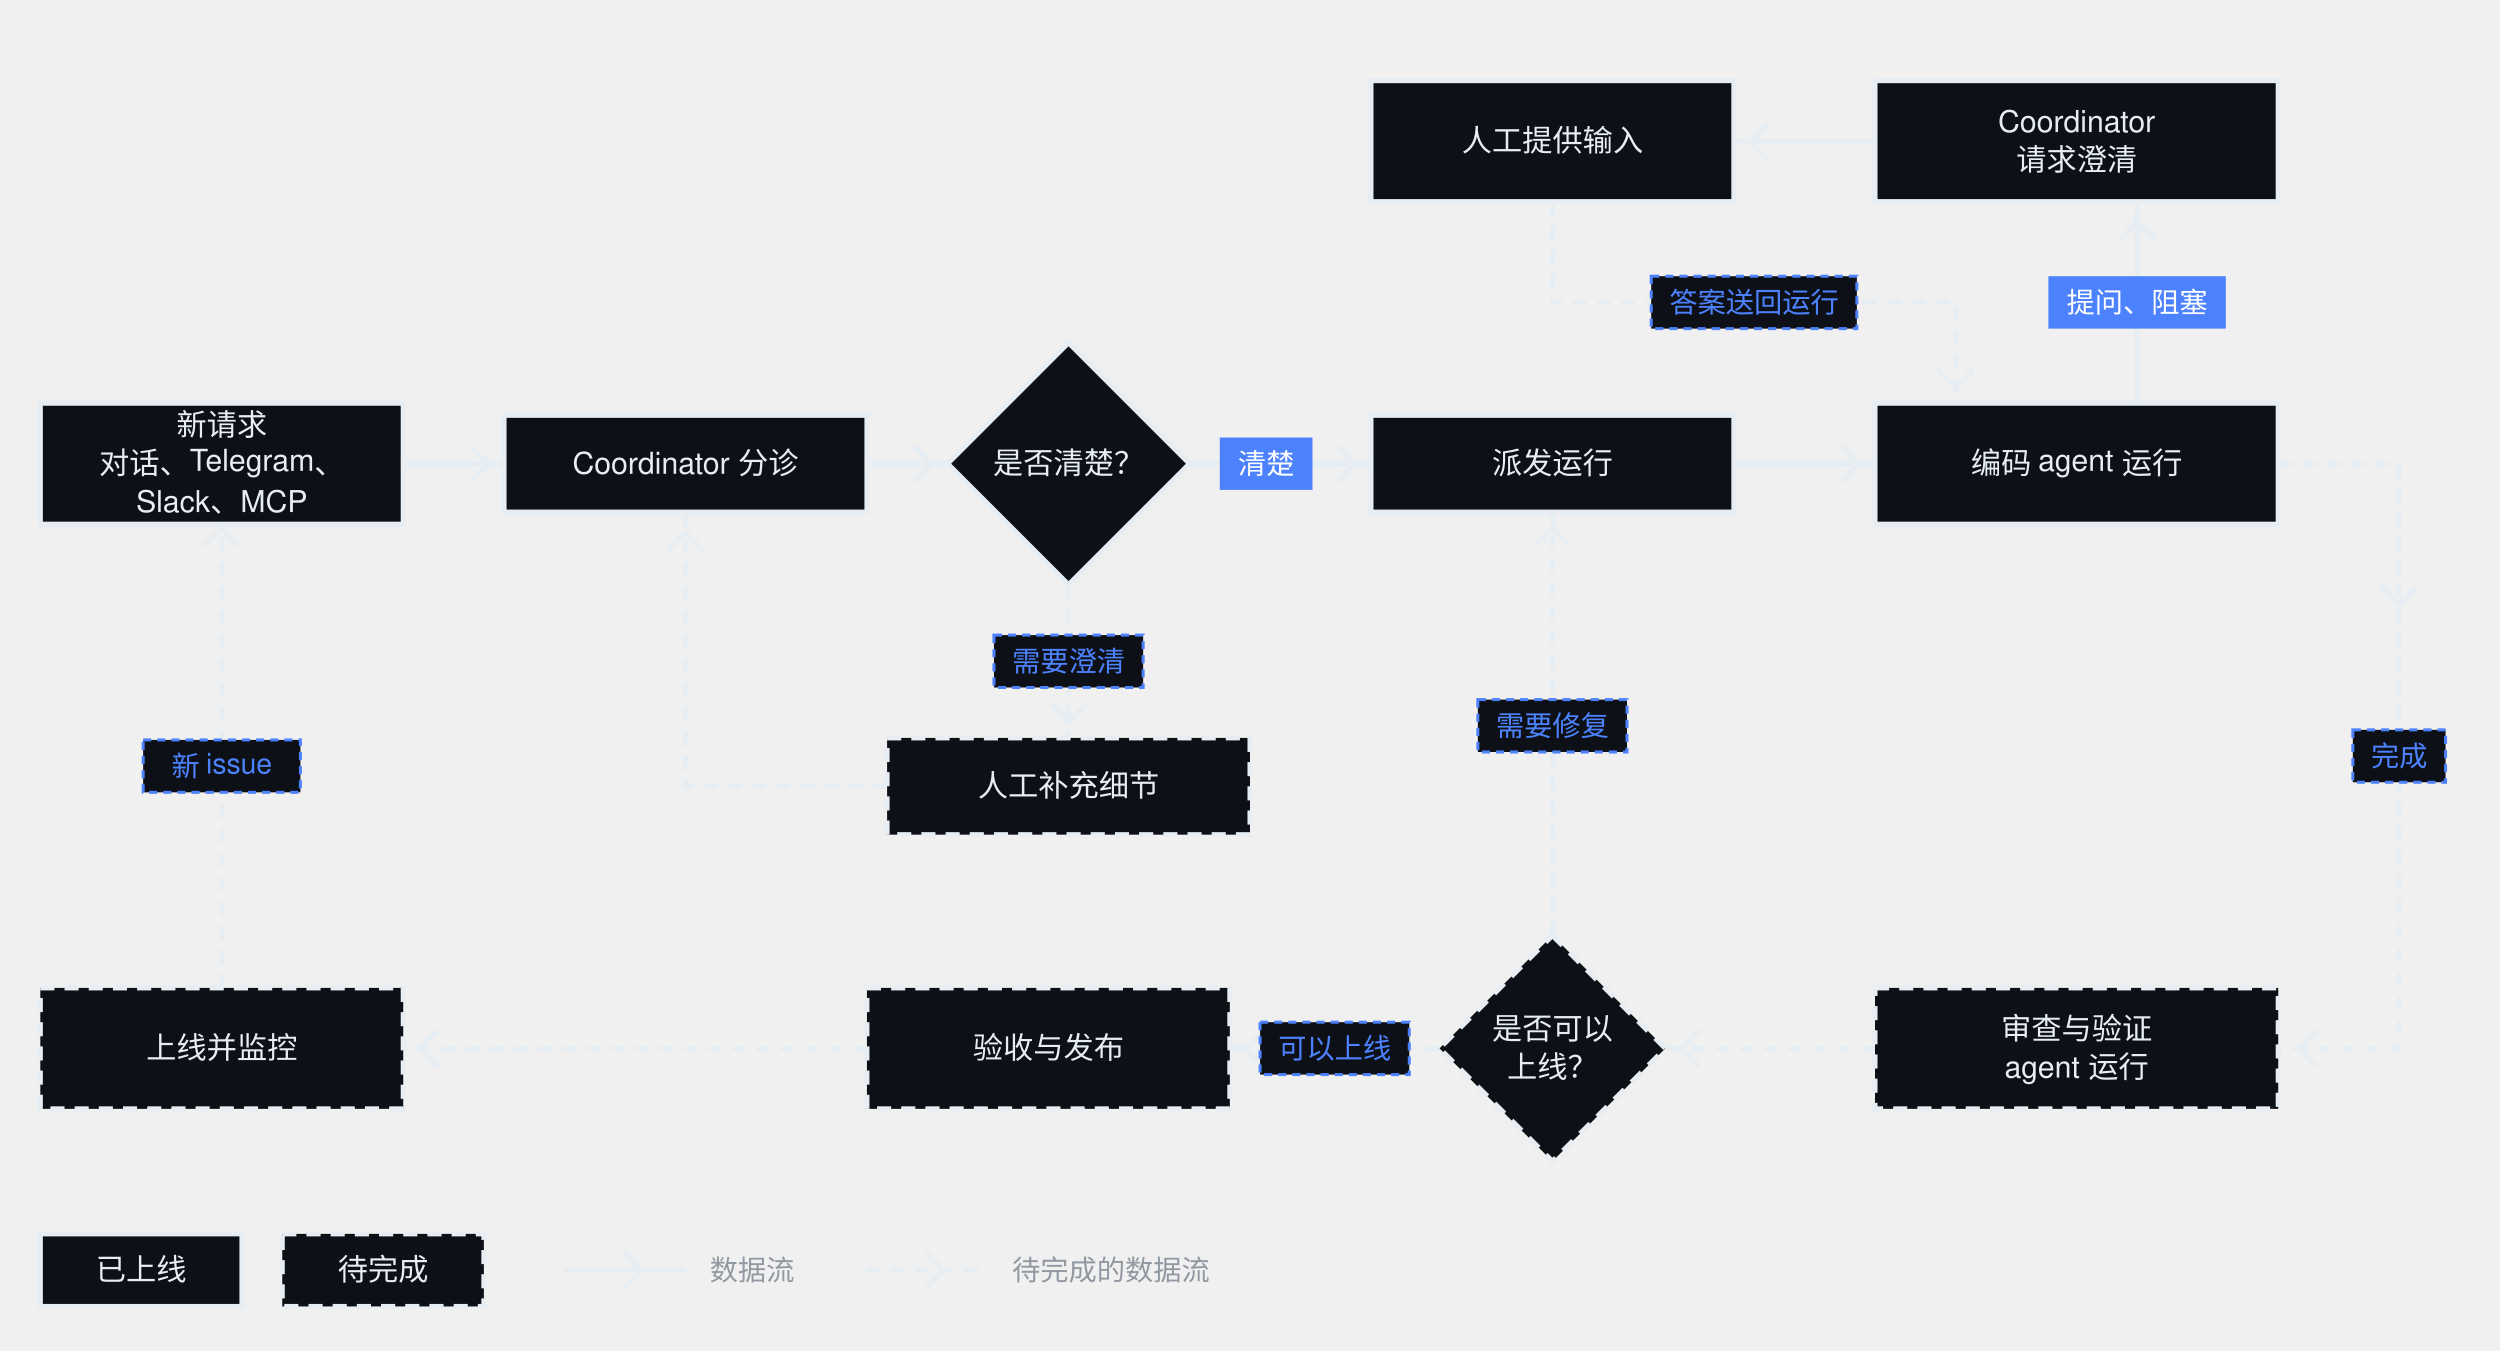
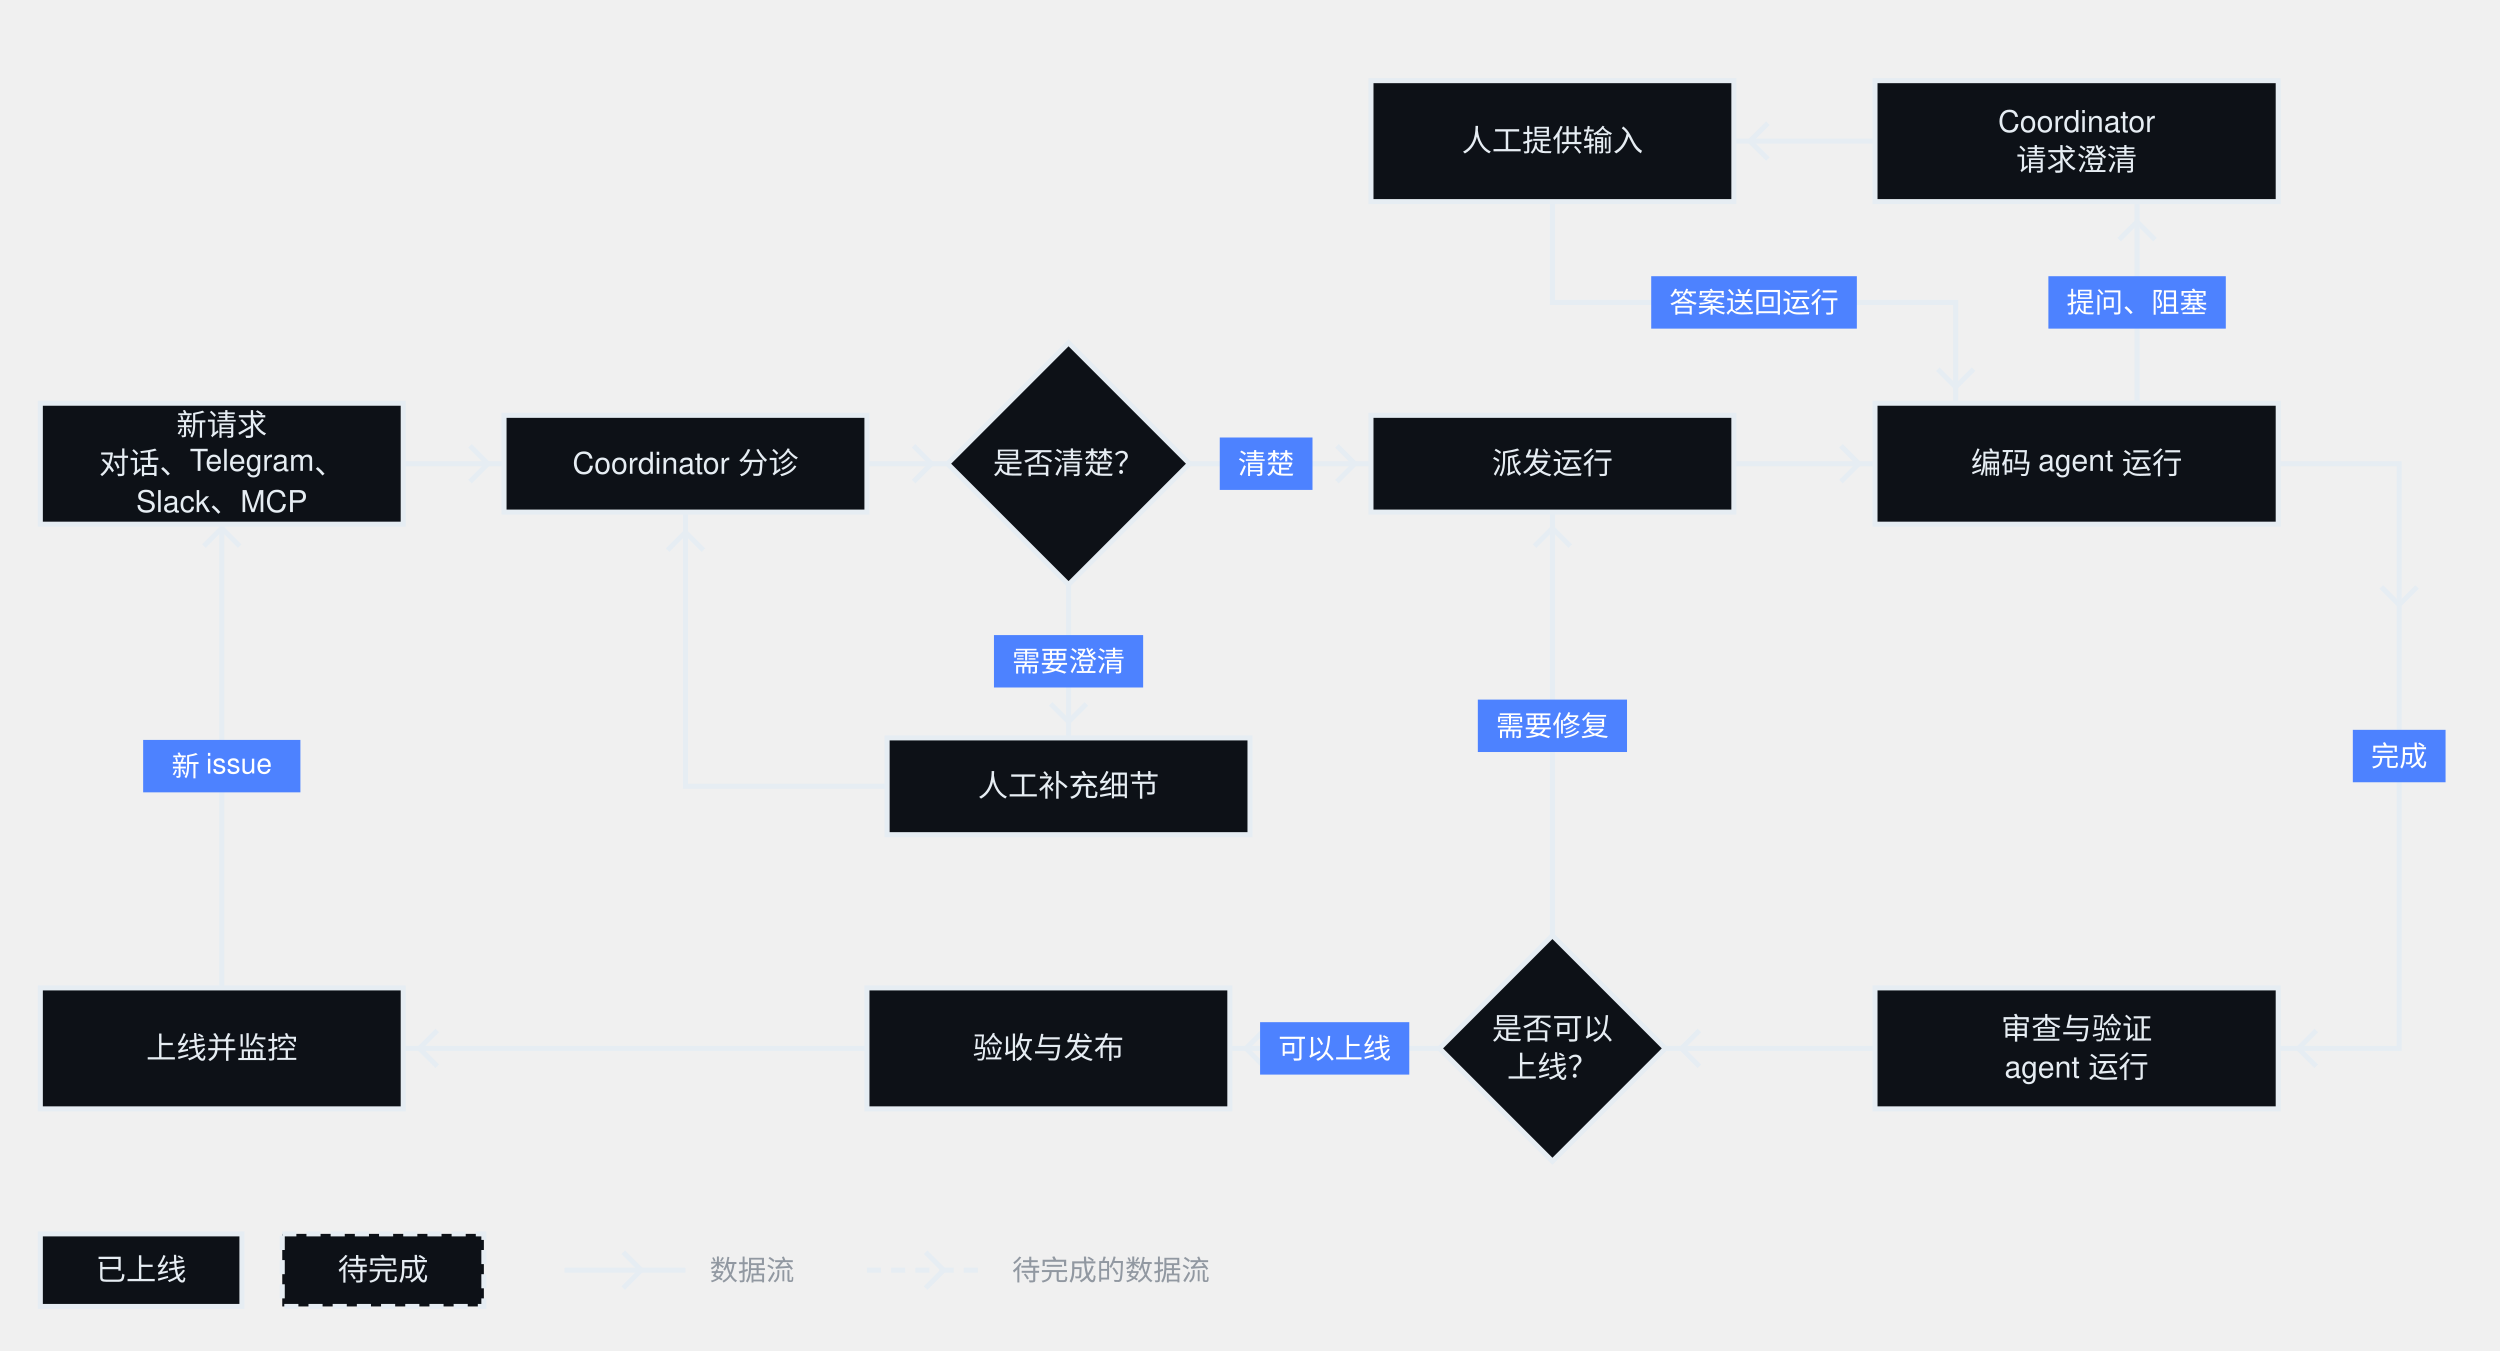
<svg xmlns="http://www.w3.org/2000/svg" width="1240" height="670" viewBox="0 0 1240 670" font-family="-apple-system, BlinkMacSystemFont, &quot;Segoe UI&quot;, Helvetica, Arial, &quot;PingFang SC&quot;, &quot;Noto Sans CJK SC&quot;, &quot;Microsoft YaHei&quot;, sans-serif" role="img" aria-label="任务在 Mikka 中的流转">
  <path d="M200 230 L250 230" fill="none" stroke="#e6edf3" stroke-width="2.5" />
  <path d="M234 222 L242 230 L234 238" fill="none" stroke="#e6edf3" stroke-width="2.5" stroke-linecap="square" stroke-linejoin="miter" />
  <path d="M430 230 L470 230" fill="none" stroke="#e6edf3" stroke-width="2.5" />
  <path d="M454 222 L462 230 L454 238" fill="none" stroke="#e6edf3" stroke-width="2.5" stroke-linecap="square" stroke-linejoin="miter" />
  <path d="M590 230 L680 230" fill="none" stroke="#e6edf3" stroke-width="2.5" />
  <path d="M664 222 L672 230 L664 238" fill="none" stroke="#e6edf3" stroke-width="2.5" stroke-linecap="square" stroke-linejoin="miter" />
  <rect x="605" y="217" width="46" height="26" fill="#4d82ff" />
  <text x="628" y="235" text-anchor="middle" font-size="14" fill="#ffffff">清楚</text>
  <path d="M860 230 L930 230" fill="none" stroke="#e6edf3" stroke-width="2.5" />
  <path d="M914 222 L922 230 L914 238" fill="none" stroke="#e6edf3" stroke-width="2.5" stroke-linecap="square" stroke-linejoin="miter" />
-   <path d="M530 290 L530 366" fill="none" stroke="#e6edf3" stroke-width="2.5" stroke-dasharray="7 5" />
+   <path d="M530 290 L530 366" fill="none" stroke="#e6edf3" stroke-width="2.5" />
  <path d="M522 350 L530 358 L538 350" fill="none" stroke="#e6edf3" stroke-width="2.5" stroke-linecap="square" stroke-linejoin="miter" />
-   <rect x="493" y="315" width="74" height="26" fill="#0d1117" stroke="#4d82ff" stroke-width="1.5" stroke-dasharray="4 3" />
-   <text x="530" y="333" text-anchor="middle" font-size="14" fill="#4d82ff">需要澄清</text>
-   <path d="M440 390 L340 390 L340 254" fill="none" stroke="#e6edf3" stroke-width="2.5" stroke-dasharray="7 5" />
+   <rect x="493" y="315" width="74" height="26" fill="#4d82ff" />
+   <text x="530" y="333" text-anchor="middle" font-size="14" fill="#ffffff">需要澄清</text>
+   <path d="M440 390 L340 390 L340 254" fill="none" stroke="#e6edf3" stroke-width="2.5" />
  <path d="M332 272 L340 264 L348 272" fill="none" stroke="#e6edf3" stroke-width="2.5" stroke-linecap="square" stroke-linejoin="miter" />
  <path d="M1060 200 L1060 100" fill="none" stroke="#e6edf3" stroke-width="2.5" />
  <path d="M1052 118 L1060 110 L1068 118" fill="none" stroke="#e6edf3" stroke-width="2.5" stroke-linecap="square" stroke-linejoin="miter" />
  <rect x="1016" y="137" width="88" height="26" fill="#4d82ff" />
  <text x="1060" y="155" text-anchor="middle" font-size="14" fill="#ffffff">提问、阻塞</text>
  <path d="M930 70 L860 70" fill="none" stroke="#e6edf3" stroke-width="2.5" />
  <path d="M876 62 L868 70 L876 78" fill="none" stroke="#e6edf3" stroke-width="2.5" stroke-linecap="square" stroke-linejoin="miter" />
-   <path d="M770 100 L770 150 L970 150 L970 200" fill="none" stroke="#e6edf3" stroke-width="2.5" stroke-dasharray="7 5" />
+   <path d="M770 100 L770 150 L970 150 L970 200" fill="none" stroke="#e6edf3" stroke-width="2.5" />
  <path d="M962 184 L970 192 L978 184" fill="none" stroke="#e6edf3" stroke-width="2.5" stroke-linecap="square" stroke-linejoin="miter" />
-   <rect x="819" y="137" width="102" height="26" fill="#0d1117" stroke="#4d82ff" stroke-width="1.5" stroke-dasharray="4 3" />
-   <text x="870" y="155" text-anchor="middle" font-size="14" fill="#4d82ff">答案送回运行</text>
-   <path d="M1130 230 L1190 230 L1190 520 L1130 520" fill="none" stroke="#e6edf3" stroke-width="2.5" stroke-dasharray="7 5" />
+   <rect x="819" y="137" width="102" height="26" fill="#4d82ff" />
+   <text x="870" y="155" text-anchor="middle" font-size="14" fill="#ffffff">答案送回运行</text>
+   <path d="M1130 230 L1190 230 L1190 520 L1130 520" fill="none" stroke="#e6edf3" stroke-width="2.5" />
  <path d="M1182 292 L1190 300 L1198 292" fill="none" stroke="#e6edf3" stroke-width="2.5" stroke-linecap="square" stroke-linejoin="miter" />
  <path d="M1148 512 L1140 520 L1148 528" fill="none" stroke="#e6edf3" stroke-width="2.5" stroke-linecap="square" stroke-linejoin="miter" />
-   <rect x="1167" y="362" width="46" height="26" fill="#0d1117" stroke="#4d82ff" stroke-width="1.5" stroke-dasharray="4 3" />
-   <text x="1190" y="380" text-anchor="middle" font-size="14" fill="#4d82ff">完成</text>
-   <path d="M930 520 L826 520" fill="none" stroke="#e6edf3" stroke-width="2.5" stroke-dasharray="7 5" />
+   <rect x="1167" y="362" width="46" height="26" fill="#4d82ff" />
+   <text x="1190" y="380" text-anchor="middle" font-size="14" fill="#ffffff">完成</text>
+   <path d="M930 520 L826 520" fill="none" stroke="#e6edf3" stroke-width="2.5" />
  <path d="M842 512 L834 520 L842 528" fill="none" stroke="#e6edf3" stroke-width="2.5" stroke-linecap="square" stroke-linejoin="miter" />
-   <path d="M770 464 L770 254" fill="none" stroke="#e6edf3" stroke-width="2.5" stroke-dasharray="7 5" />
+   <path d="M770 464 L770 254" fill="none" stroke="#e6edf3" stroke-width="2.5" />
  <path d="M762 270 L770 262 L778 270" fill="none" stroke="#e6edf3" stroke-width="2.5" stroke-linecap="square" stroke-linejoin="miter" />
-   <rect x="733" y="347" width="74" height="26" fill="#0d1117" stroke="#4d82ff" stroke-width="1.5" stroke-dasharray="4 3" />
-   <text x="770" y="365" text-anchor="middle" font-size="14" fill="#4d82ff">需要修复</text>
-   <path d="M714 520 L610 520" fill="none" stroke="#e6edf3" stroke-width="2.5" stroke-dasharray="7 5" />
+   <rect x="733" y="347" width="74" height="26" fill="#4d82ff" />
+   <text x="770" y="365" text-anchor="middle" font-size="14" fill="#ffffff">需要修复</text>
+   <path d="M714 520 L610 520" fill="none" stroke="#e6edf3" stroke-width="2.5" />
  <path d="M626 512 L618 520 L626 528" fill="none" stroke="#e6edf3" stroke-width="2.5" stroke-linecap="square" stroke-linejoin="miter" />
-   <rect x="625" y="507" width="74" height="26" fill="#0d1117" stroke="#4d82ff" stroke-width="1.5" stroke-dasharray="4 3" />
-   <text x="662" y="525" text-anchor="middle" font-size="14" fill="#4d82ff">可以上线</text>
-   <path d="M430 520 L200 520" fill="none" stroke="#e6edf3" stroke-width="2.5" stroke-dasharray="7 5" />
+   <rect x="625" y="507" width="74" height="26" fill="#4d82ff" />
+   <text x="662" y="525" text-anchor="middle" font-size="14" fill="#ffffff">可以上线</text>
+   <path d="M430 520 L200 520" fill="none" stroke="#e6edf3" stroke-width="2.5" />
  <path d="M216 512 L208 520 L216 528" fill="none" stroke="#e6edf3" stroke-width="2.5" stroke-linecap="square" stroke-linejoin="miter" />
-   <path d="M110 490 L110 254" fill="none" stroke="#e6edf3" stroke-width="2.5" stroke-dasharray="7 5" />
+   <path d="M110 490 L110 254" fill="none" stroke="#e6edf3" stroke-width="2.5" />
  <path d="M102 270 L110 262 L118 270" fill="none" stroke="#e6edf3" stroke-width="2.5" stroke-linecap="square" stroke-linejoin="miter" />
-   <rect x="71" y="367" width="78" height="26" fill="#0d1117" stroke="#4d82ff" stroke-width="1.5" stroke-dasharray="4 3" />
-   <text x="110" y="385" text-anchor="middle" font-size="14" fill="#4d82ff">新 issue</text>
+   <rect x="71" y="367" width="78" height="26" fill="#4d82ff" />
+   <text x="110" y="385" text-anchor="middle" font-size="14" fill="#ffffff">新 issue</text>
  <rect x="20" y="200" width="180" height="60" fill="#0d1117" stroke="#e6edf3" stroke-width="2.5" />
  <text x="110" y="216" text-anchor="middle" font-size="15" fill="#e6edf3">新请求</text>
  <text x="110" y="235" text-anchor="middle" font-size="15" fill="#e6edf3">对话、Telegram、</text>
  <text x="110" y="254" text-anchor="middle" font-size="15" fill="#e6edf3">Slack、MCP</text>
  <rect x="250" y="206" width="180" height="48" fill="#0d1117" stroke="#e6edf3" stroke-width="2.5" />
  <text x="340" y="235" text-anchor="middle" font-size="15" fill="#e6edf3">Coordinator 分诊</text>
  <rect x="680" y="206" width="180" height="48" fill="#0d1117" stroke="#e6edf3" stroke-width="2.5" />
  <text x="770" y="235" text-anchor="middle" font-size="15" fill="#e6edf3">派发运行</text>
  <rect x="930" y="200" width="200" height="60" fill="#0d1117" stroke="#e6edf3" stroke-width="2.5" />
  <text x="1030" y="235" text-anchor="middle" font-size="15" fill="#e6edf3">编码 agent 运行</text>
  <rect x="930" y="40" width="200" height="60" fill="#0d1117" stroke="#e6edf3" stroke-width="2.5" />
  <text x="1030" y="65.5" text-anchor="middle" font-size="15" fill="#e6edf3">Coordinator</text>
  <text x="1030" y="84.5" text-anchor="middle" font-size="15" fill="#e6edf3">请求澄清</text>
  <rect x="680" y="40" width="180" height="60" fill="#0d1117" stroke="#e6edf3" stroke-width="2.5" />
  <text x="770" y="75" text-anchor="middle" font-size="15" fill="#e6edf3">人工提供输入</text>
-   <rect x="440" y="366" width="180" height="48" fill="#0d1117" stroke="#e6edf3" stroke-width="2.5" stroke-dasharray="7 5" />
+   <rect x="440" y="366" width="180" height="48" fill="#0d1117" stroke="#e6edf3" stroke-width="2.5" />
  <text x="530" y="395" text-anchor="middle" font-size="15" fill="#e6edf3">人工补充细节</text>
-   <rect x="930" y="490" width="200" height="60" fill="#0d1117" stroke="#e6edf3" stroke-width="2.5" stroke-dasharray="7 5" />
+   <rect x="930" y="490" width="200" height="60" fill="#0d1117" stroke="#e6edf3" stroke-width="2.5" />
  <text x="1030" y="515.5" text-anchor="middle" font-size="15" fill="#e6edf3">审查与验证</text>
  <text x="1030" y="534.5" text-anchor="middle" font-size="15" fill="#e6edf3">agent 运行</text>
-   <rect x="430" y="490" width="180" height="60" fill="#0d1117" stroke="#e6edf3" stroke-width="2.5" stroke-dasharray="7 5" />
+   <rect x="430" y="490" width="180" height="60" fill="#0d1117" stroke="#e6edf3" stroke-width="2.5" />
  <text x="520" y="525" text-anchor="middle" font-size="15" fill="#e6edf3">验收与发布</text>
-   <rect x="20" y="490" width="180" height="60" fill="#0d1117" stroke="#e6edf3" stroke-width="2.5" stroke-dasharray="7 5" />
+   <rect x="20" y="490" width="180" height="60" fill="#0d1117" stroke="#e6edf3" stroke-width="2.5" />
  <text x="110" y="525" text-anchor="middle" font-size="15" fill="#e6edf3">上线并监控</text>
  <polygon points="530,170 590,230 530,290 470,230" fill="#0d1117" stroke="#e6edf3" stroke-width="2.5" stroke-linejoin="miter" />
  <text x="530" y="235" text-anchor="middle" font-size="15" fill="#e6edf3">是否清楚？</text>
-   <polygon points="770,464 826,520 770,576 714,520" fill="#0d1117" stroke="#e6edf3" stroke-width="2.5" stroke-linejoin="miter" stroke-dasharray="7 5" />
+   <polygon points="770,464 826,520 770,576 714,520" fill="#0d1117" stroke="#e6edf3" stroke-width="2.5" stroke-linejoin="miter" />
  <text x="770" y="515.5" text-anchor="middle" font-size="15" fill="#e6edf3">是否可以</text>
  <text x="770" y="534.5" text-anchor="middle" font-size="15" fill="#e6edf3">上线？</text>
  <rect x="20" y="612" width="100" height="36" fill="#0d1117" stroke="#e6edf3" stroke-width="2.5" />
  <text x="70" y="635" text-anchor="middle" font-size="15" fill="#e6edf3">已上线</text>
  <rect x="140" y="612" width="100" height="36" fill="#0d1117" stroke="#e6edf3" stroke-width="2.5" stroke-dasharray="7 5" />
  <text x="190" y="635" text-anchor="middle" font-size="15" fill="#e6edf3">待完成</text>
  <path d="M280 630 L340 630" fill="none" stroke="#e6edf3" stroke-width="2.5" />
  <path d="M310 622 L318 630 L310 638" fill="none" stroke="#e6edf3" stroke-width="2.5" stroke-linecap="square" stroke-linejoin="miter" />
  <text x="352" y="635" font-size="14" fill="#9198a1">数据流</text>
  <path d="M430 630 L490 630" fill="none" stroke="#e6edf3" stroke-width="2.5" stroke-dasharray="7 5" />
  <path d="M460 622 L468 630 L460 638" fill="none" stroke="#e6edf3" stroke-width="2.5" stroke-linecap="square" stroke-linejoin="miter" />
  <text x="502" y="635" font-size="14" fill="#9198a1">待完成的数据流</text>
</svg>
